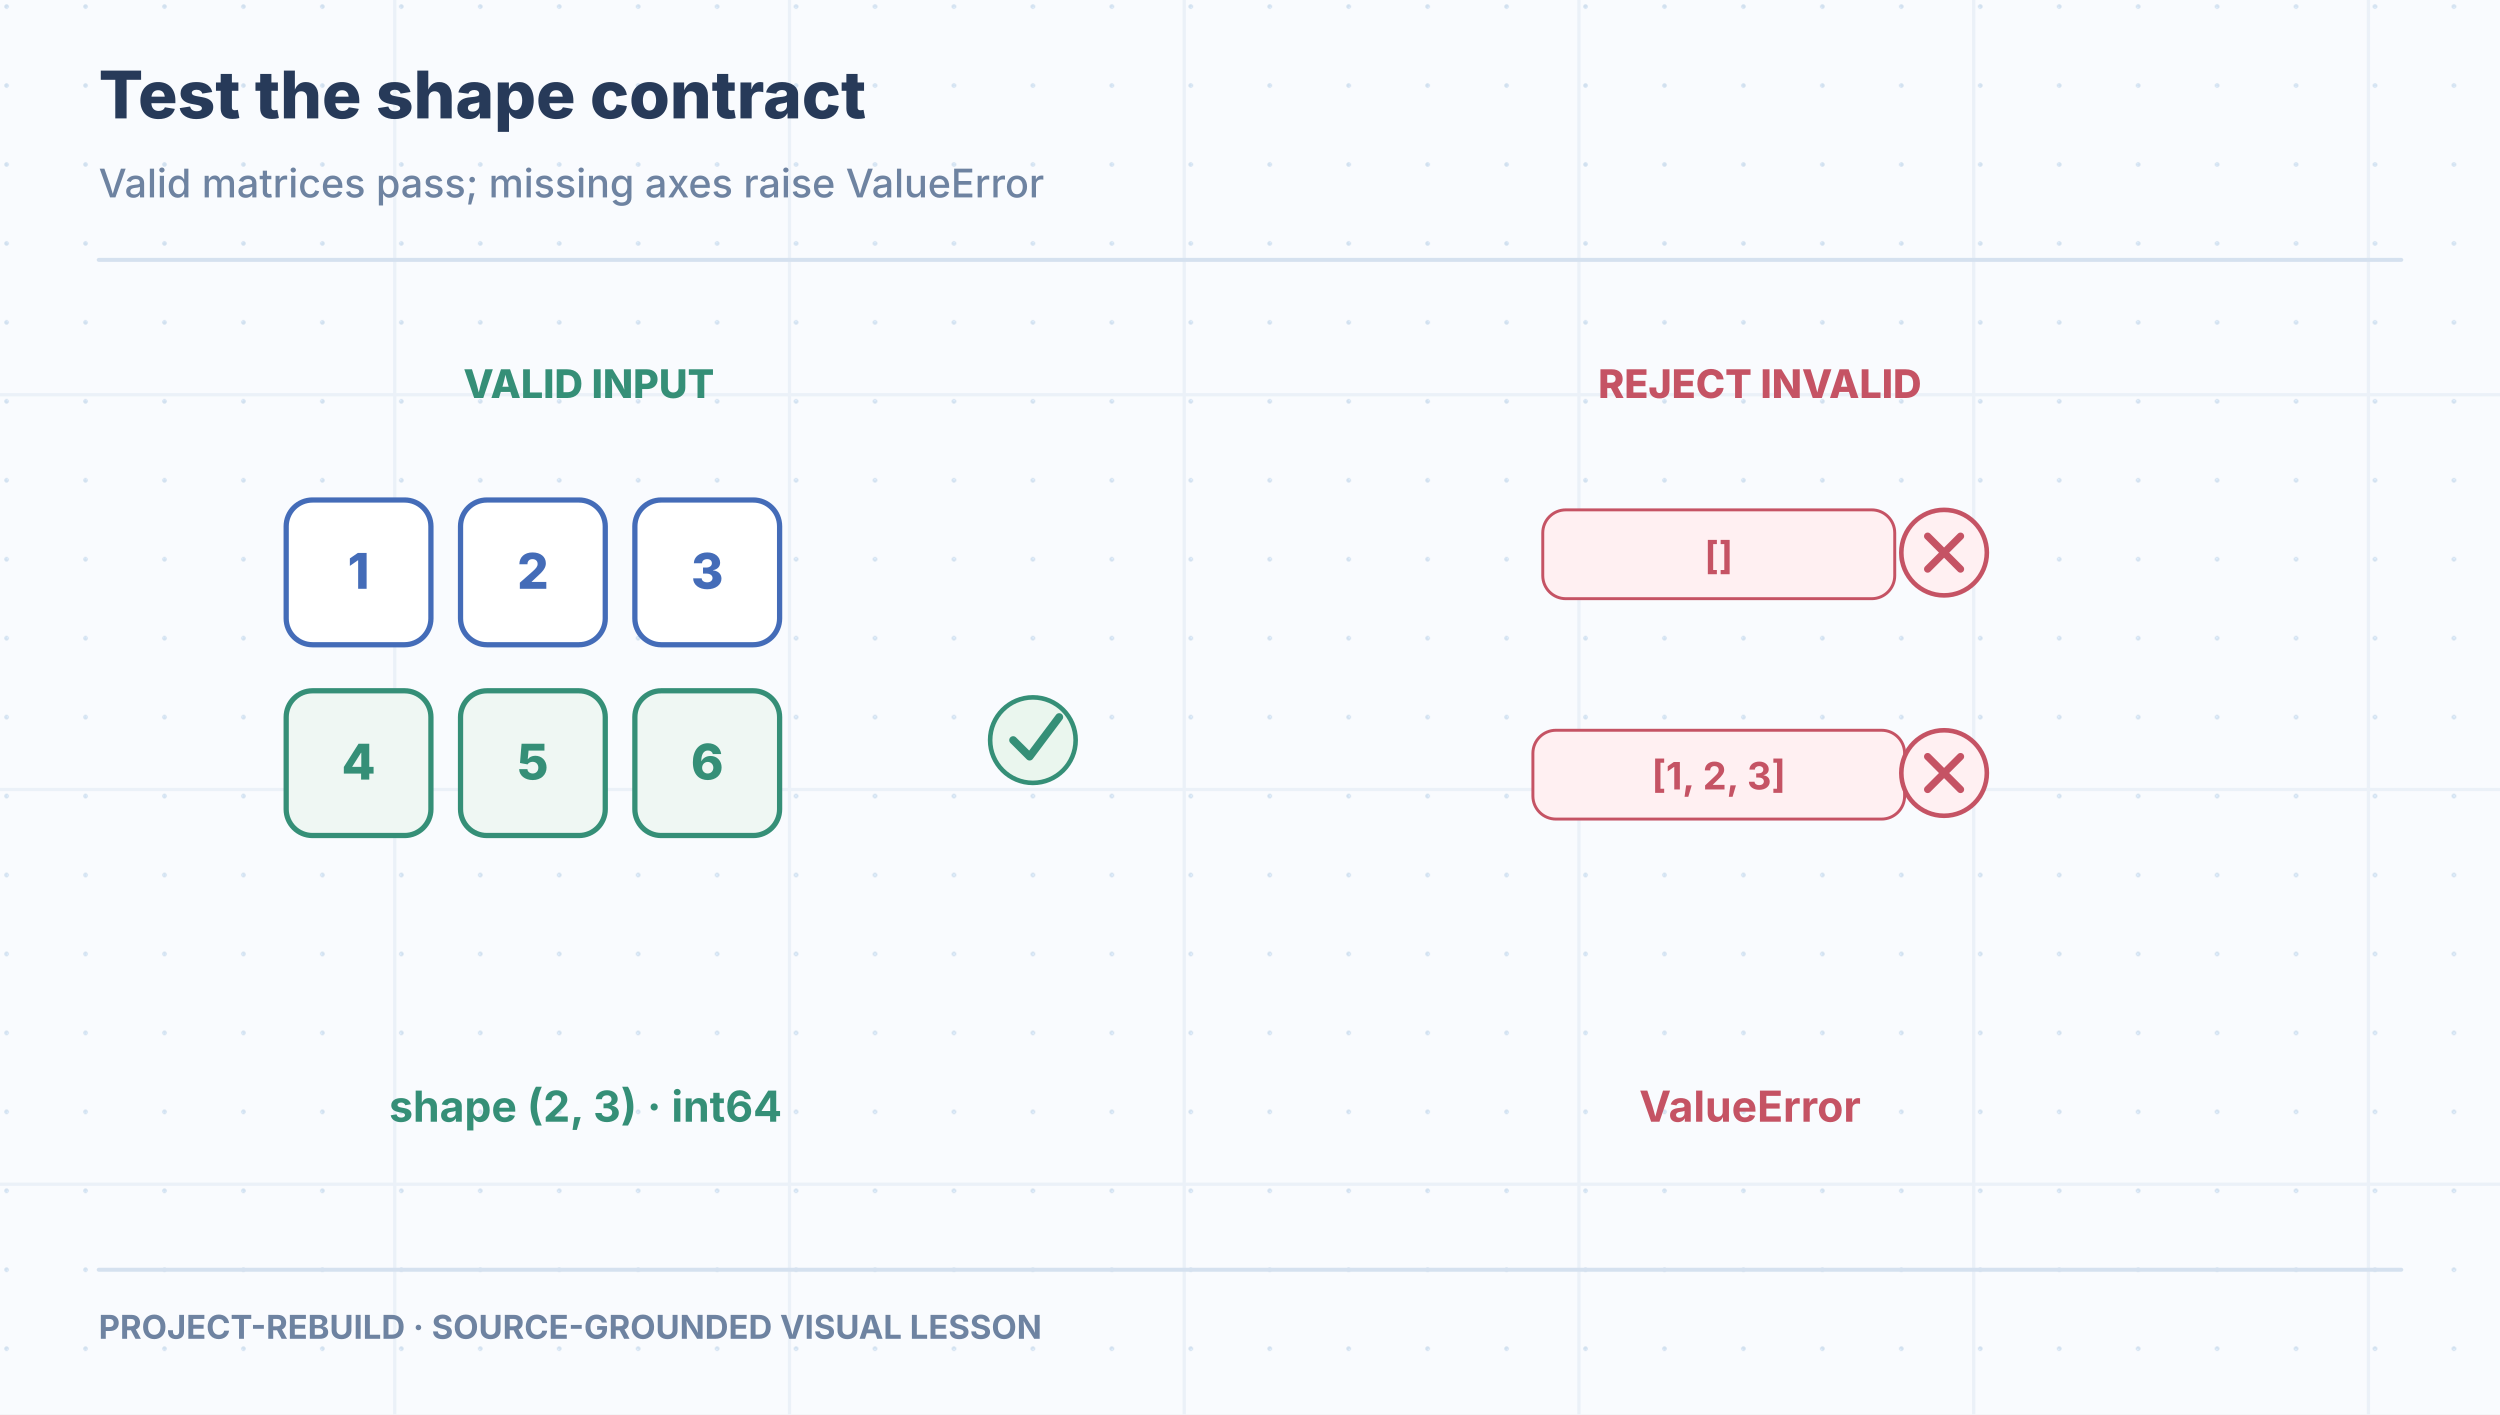
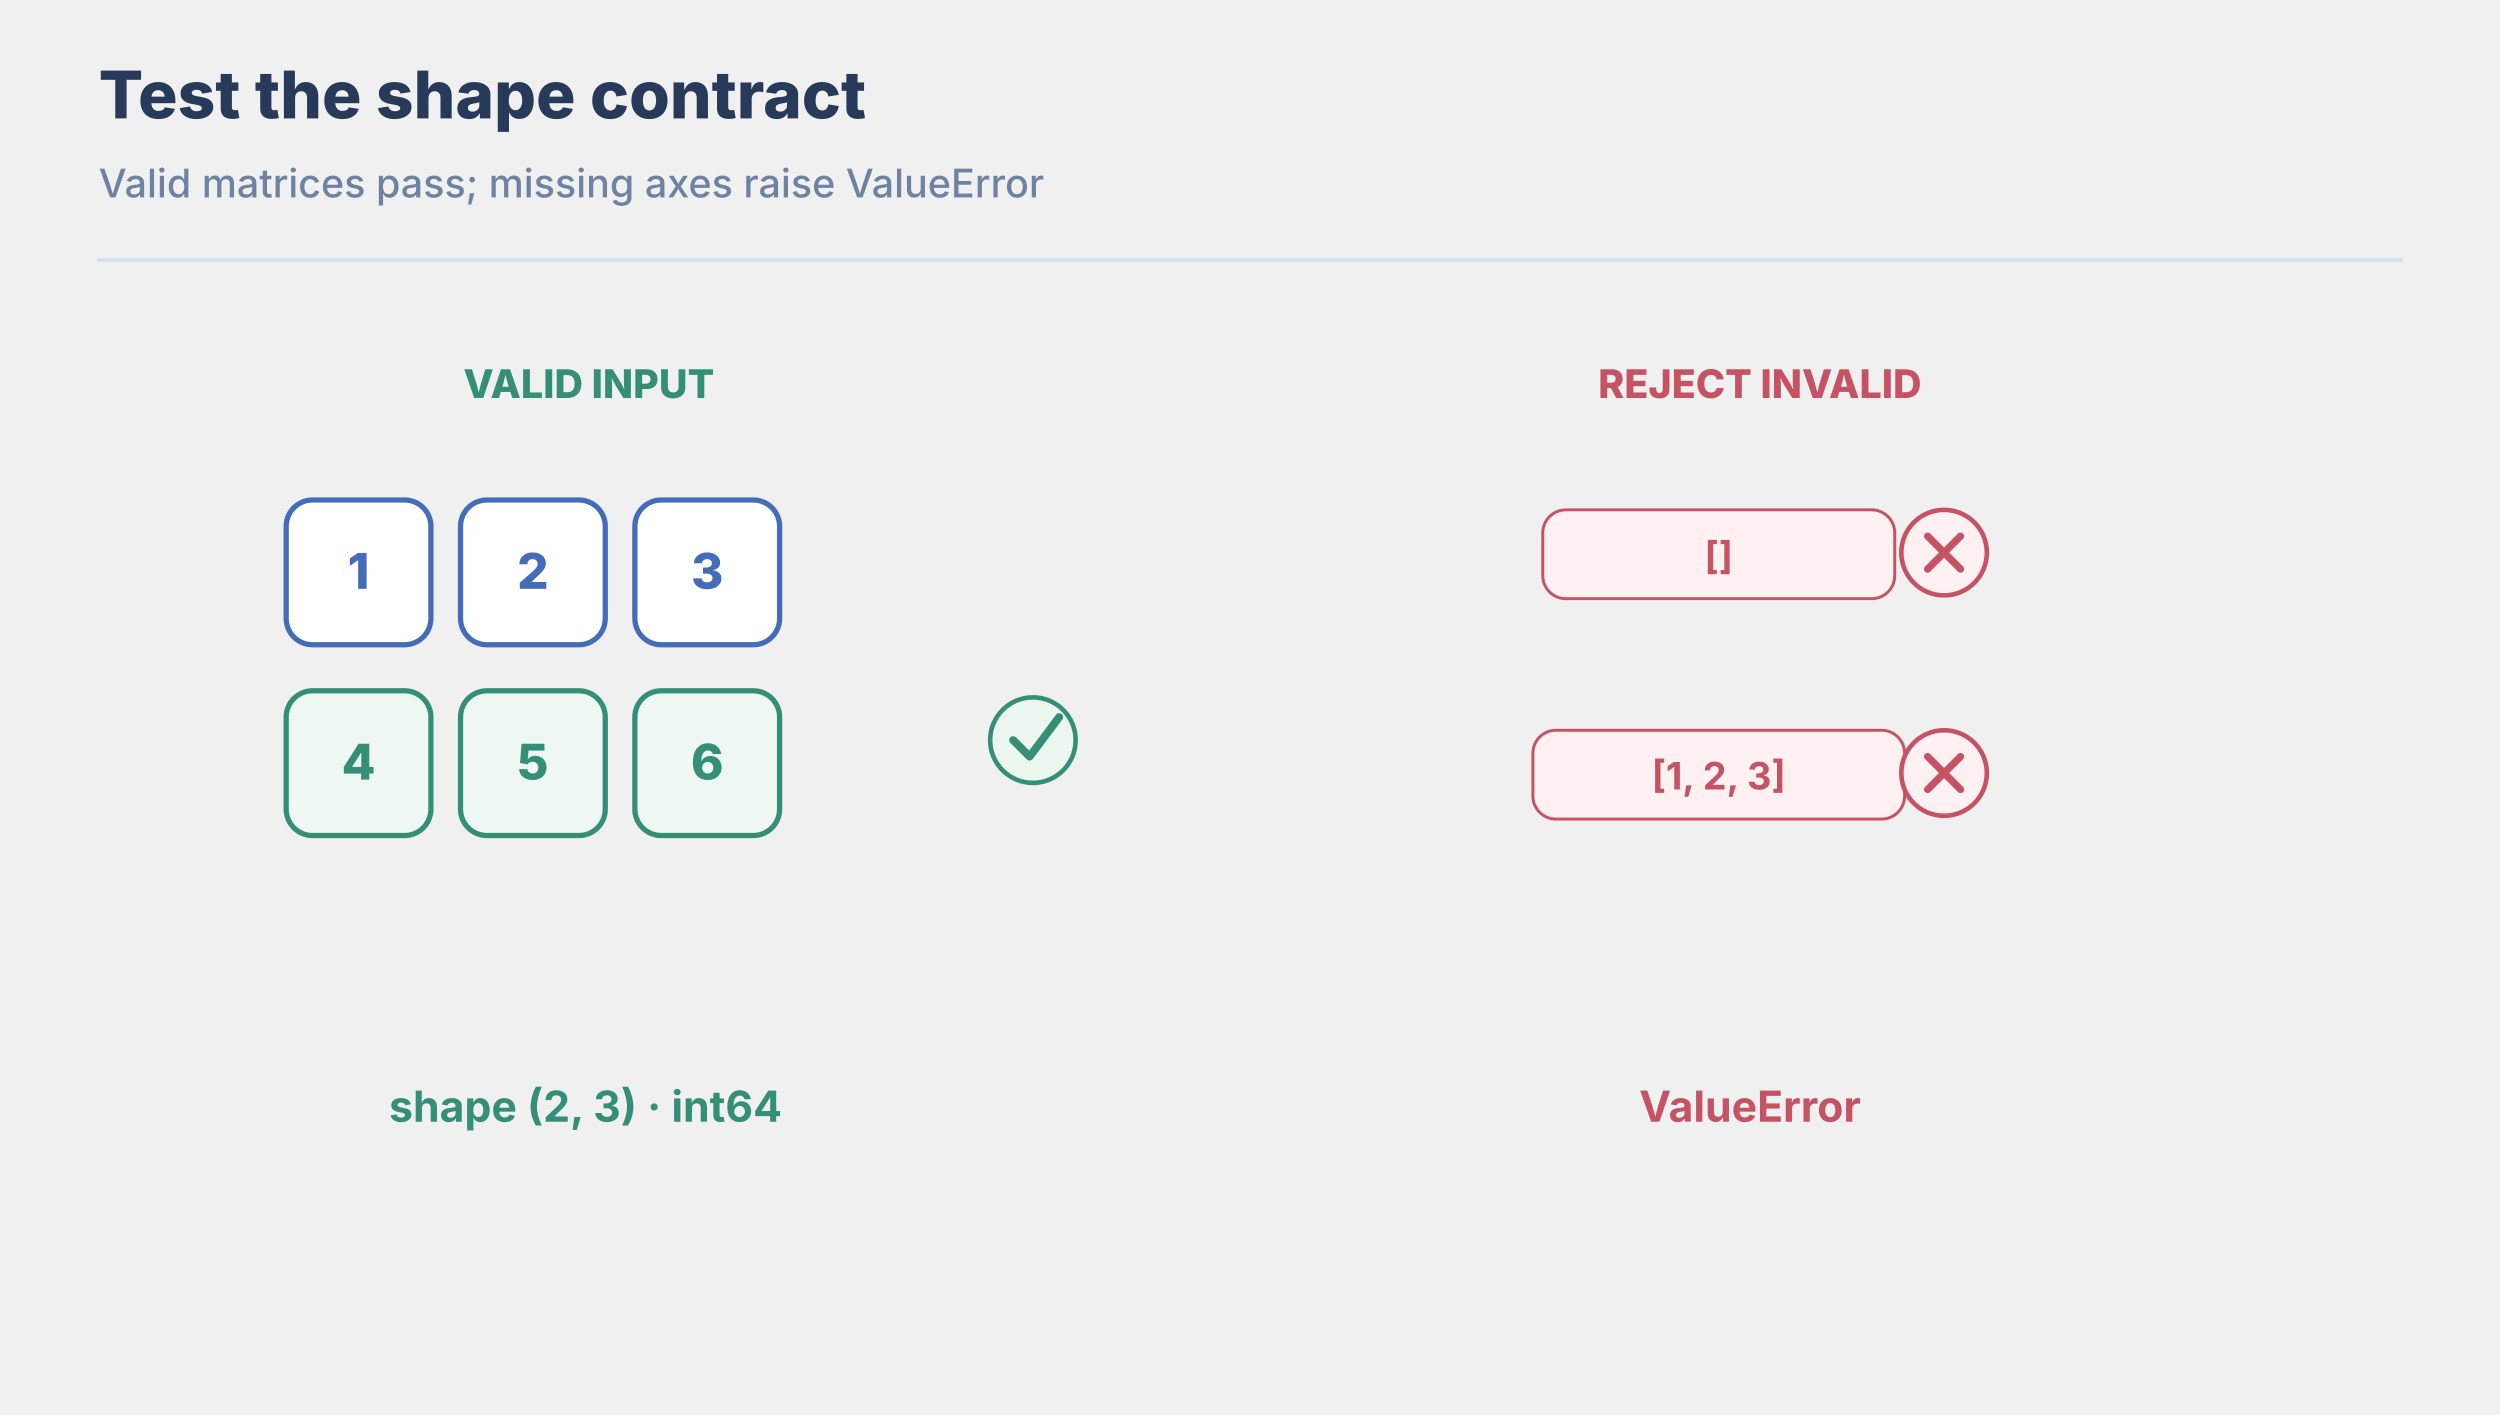
<svg xmlns="http://www.w3.org/2000/svg" width="760" height="430" viewBox="0 0 760 430" preserveAspectRatio="xMidYMid meet" role="img" aria-labelledby="rebuild-4-1-batch-tests-title rebuild-4-1-batch-tests-desc" data-tl-diagram-id="rebuild-4-1-batch-tests" data-design-version="1">
-   <defs>
-     <pattern id="dots" width="24" height="24" patternUnits="userSpaceOnUse">
-       <circle cx="2" cy="2" r=".7" fill="#D1E0EF" />
-     </pattern>
-   </defs>
-   <rect width="760" height="430" fill="#F9FBFE" />
-   <rect width="760" height="430" fill="url(#dots)" />
-   <path d="M0 120H760M0 240H760M0 360H760M120 0V430M240 0V430M360 0V430M480 0V430M600 0V430M720 0V430" stroke="#EBF1F8" stroke-width="1" />
  <g font-family="-apple-system,BlinkMacSystemFont,Inter,Arial,sans-serif" data-motif="illustration-main">
    <text x="30" y="36" font-size="20" text-anchor="start" fill="#273A59" font-weight="780">Test the shape contract</text>
    <text x="30" y="60" font-size="12" text-anchor="start" fill="#6E83A1" font-weight="520">Valid matrices pass; missing axes raise ValueError</text>
    <path d="M30 79H730" fill="none" stroke="#D5E1EF" stroke-width="1.2" stroke-linecap="round" stroke-linejoin="round" />
    <text x="179" y="121" font-size="12" text-anchor="middle" fill="#358F77" font-weight="770">VALID INPUT</text>
    <rect x="87" y="152" width="44" height="44" rx="8" fill="#fff" stroke="#446CB8" stroke-width="1.6" />
    <text x="109" y="179" font-size="15" text-anchor="middle" fill="#446CB8" font-weight="760">1</text>
    <rect x="140" y="152" width="44" height="44" rx="8" fill="#fff" stroke="#446CB8" stroke-width="1.6" />
    <text x="162" y="179" font-size="15" text-anchor="middle" fill="#446CB8" font-weight="760">2</text>
    <rect x="193" y="152" width="44" height="44" rx="8" fill="#fff" stroke="#446CB8" stroke-width="1.6" />
    <text x="215" y="179" font-size="15" text-anchor="middle" fill="#446CB8" font-weight="760">3</text>
    <rect x="87" y="210" width="44" height="44" rx="8" fill="#EFF7F3" stroke="#358F77" stroke-width="1.6" />
    <text x="109" y="237" font-size="15" text-anchor="middle" fill="#358F77" font-weight="760">4</text>
    <rect x="140" y="210" width="44" height="44" rx="8" fill="#EFF7F3" stroke="#358F77" stroke-width="1.6" />
    <text x="162" y="237" font-size="15" text-anchor="middle" fill="#358F77" font-weight="760">5</text>
    <rect x="193" y="210" width="44" height="44" rx="8" fill="#EFF7F3" stroke="#358F77" stroke-width="1.6" />
    <text x="215" y="237" font-size="15" text-anchor="middle" fill="#358F77" font-weight="760">6</text>
    <circle cx="314" cy="225" r="13" fill="#EAF6EE" stroke="#358F77" stroke-width="1.4" />
    <path d="M308 225l5 5 9 -12" fill="none" stroke="#358F77" stroke-width="2.4" stroke-linecap="round" stroke-linejoin="round" />
    <text x="535" y="121" font-size="12" text-anchor="middle" fill="#C55364" font-weight="770">REJECT INVALID</text>
    <rect x="469" y="155" width="107" height="27" rx="7" fill="#FFF0F2" stroke="#C55364" stroke-width="0.9" />
    <text x="522.5" y="173" font-size="11.5" text-anchor="middle" fill="#C55364" font-weight="720">[]</text>
    <circle cx="591" cy="168" r="13" fill="#FFF0F2" stroke="#C55364" stroke-width="1.4" />
    <path d="M586 163l10 10m0 -10l-10 10" fill="none" stroke="#C55364" stroke-width="2.2" stroke-linecap="round" stroke-linejoin="round" />
    <rect x="466" y="222" width="113" height="27" rx="7" fill="#FFF0F2" stroke="#C55364" stroke-width="0.9" />
    <text x="522.5" y="240" font-size="11.5" text-anchor="middle" fill="#C55364" font-weight="720">[1, 2, 3]</text>
    <circle cx="591" cy="235" r="13" fill="#FFF0F2" stroke="#C55364" stroke-width="1.4" />
    <path d="M586 230l10 10m0 -10l-10 10" fill="none" stroke="#C55364" stroke-width="2.2" stroke-linecap="round" stroke-linejoin="round" />
    <text x="178" y="341" font-size="13" text-anchor="middle" fill="#358F77" font-weight="700">shape (2, 3) · int64</text>
    <text x="532" y="341" font-size="13" text-anchor="middle" fill="#C55364" font-weight="700">ValueError</text>
-     <path d="M30 386H730" fill="none" stroke="#D5E1EF" stroke-width="1.2" stroke-linecap="round" stroke-linejoin="round" />
-     <text x="30" y="407" font-size="10" text-anchor="start" fill="#6E83A1" font-weight="680">PROJECT-REBUILD · SOURCE-GROUNDED VISUAL LESSON</text>
  </g>
</svg>
